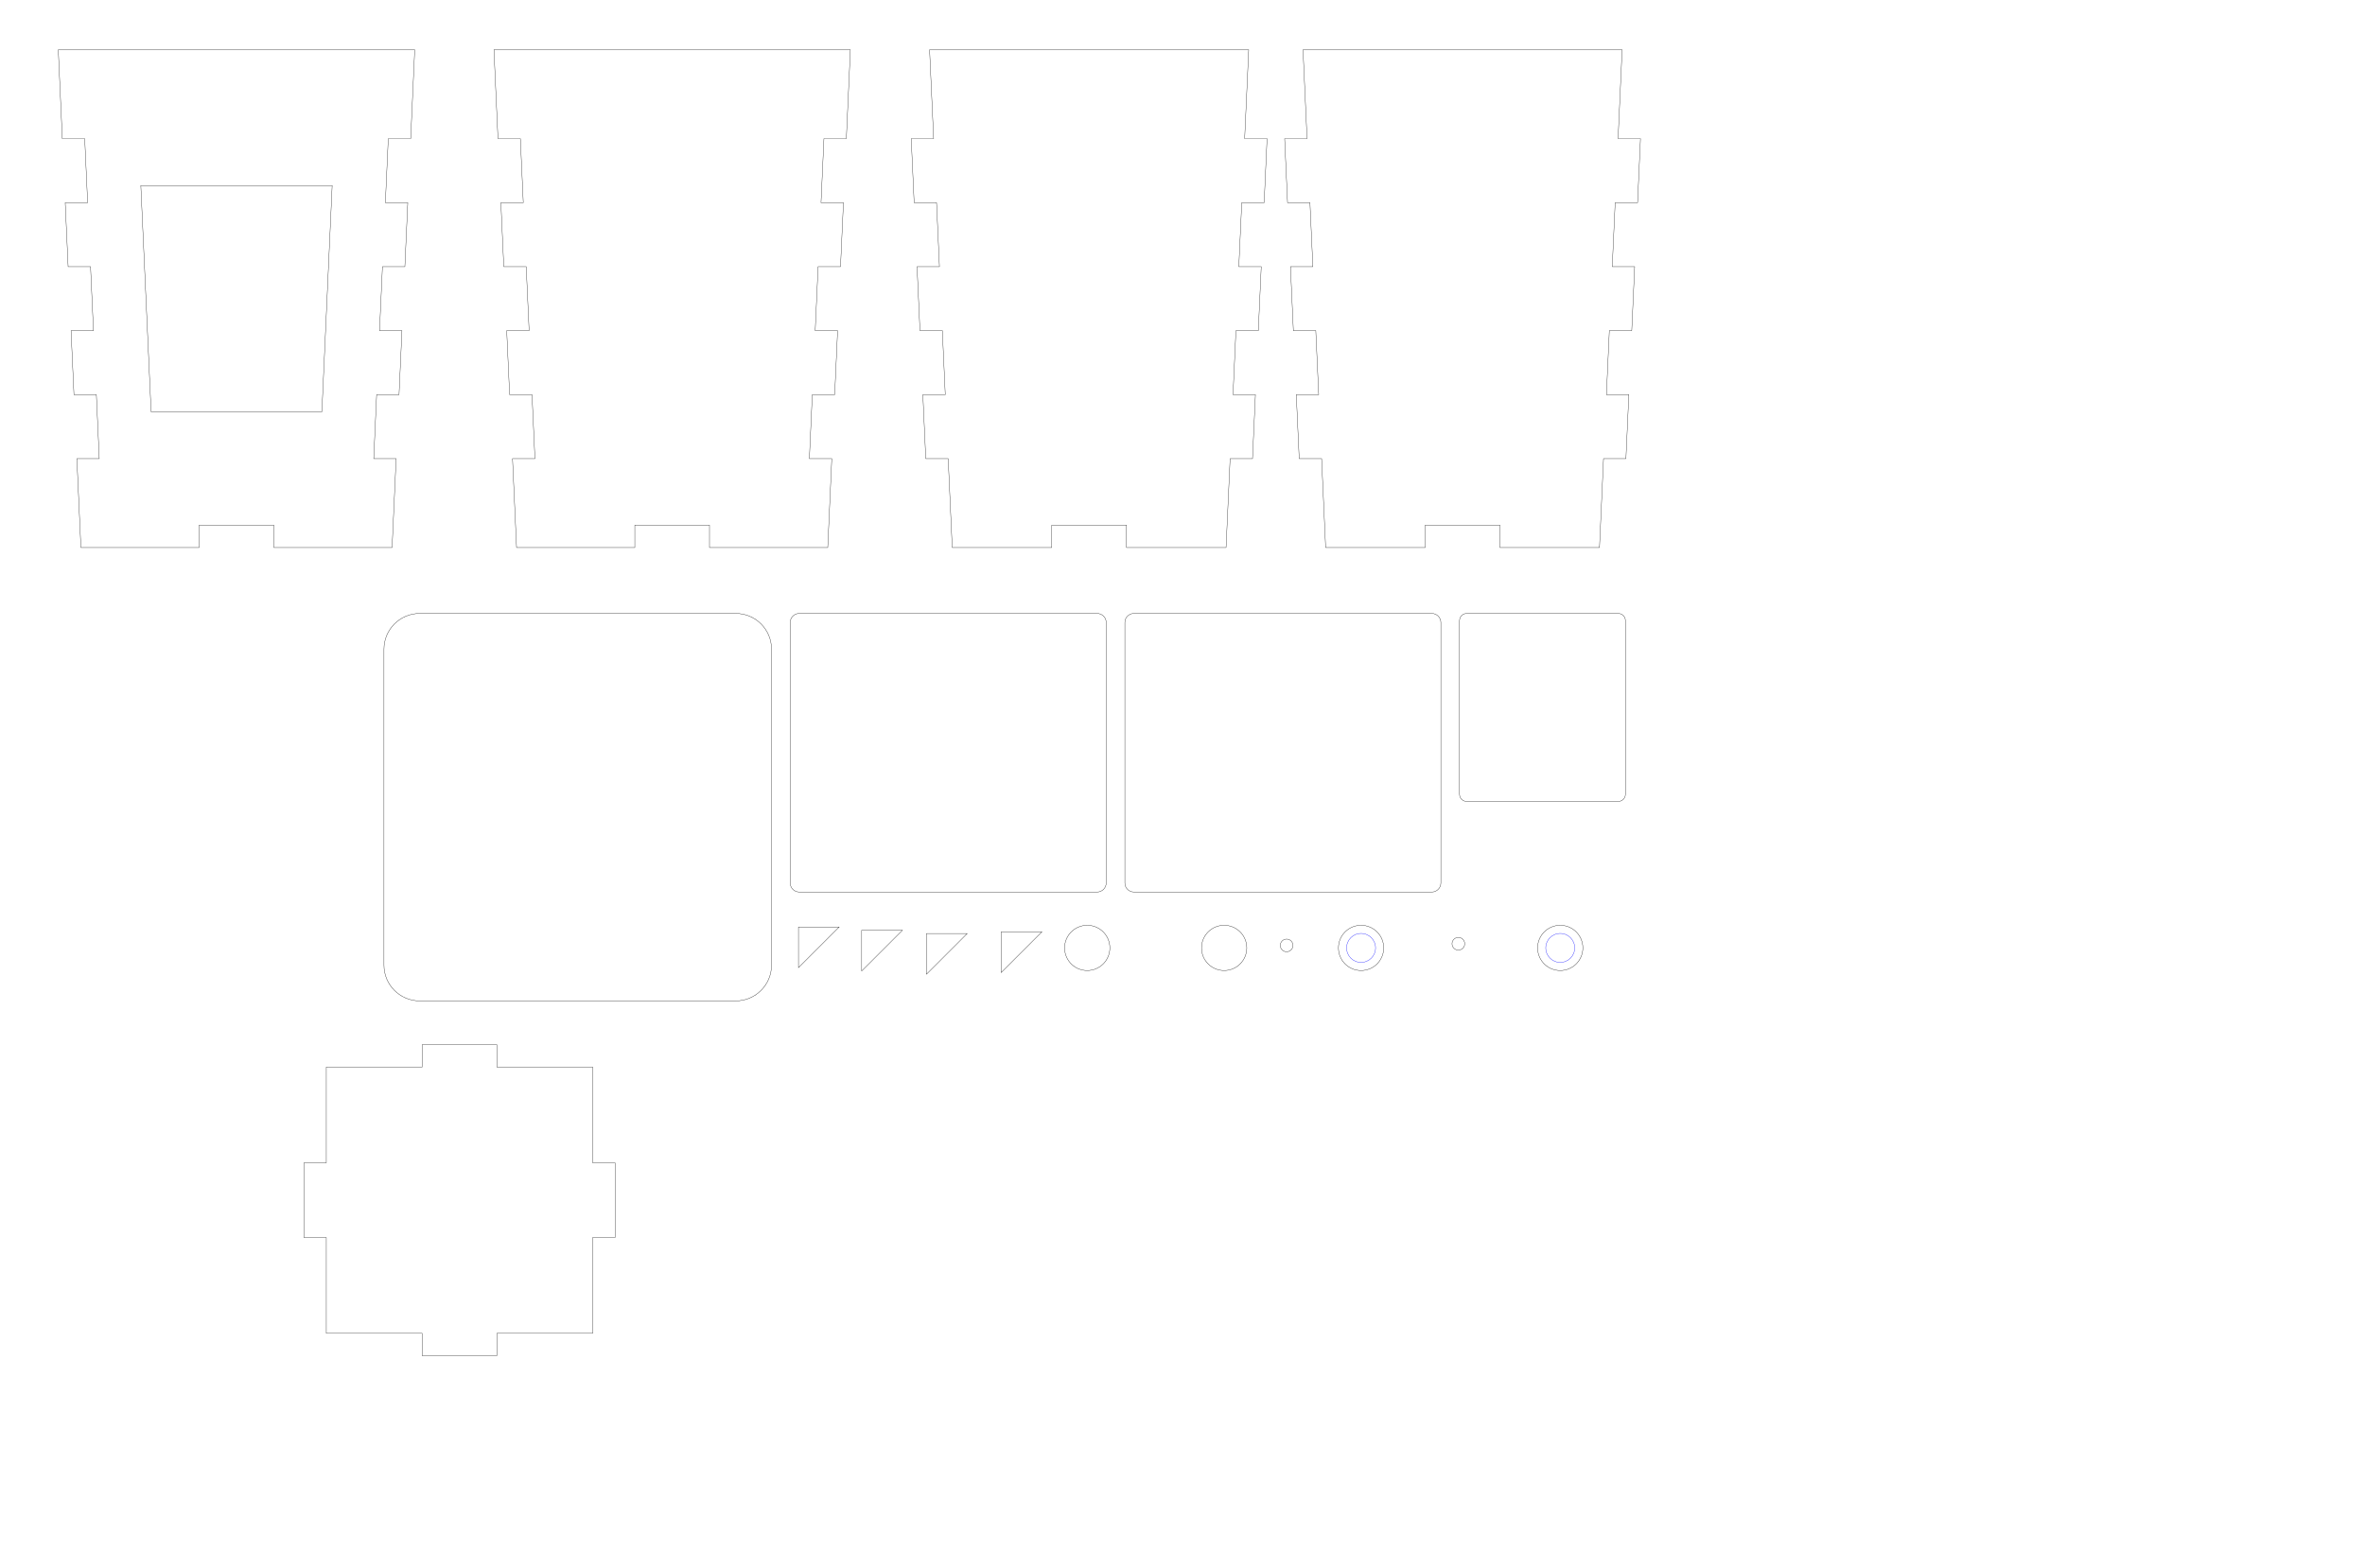
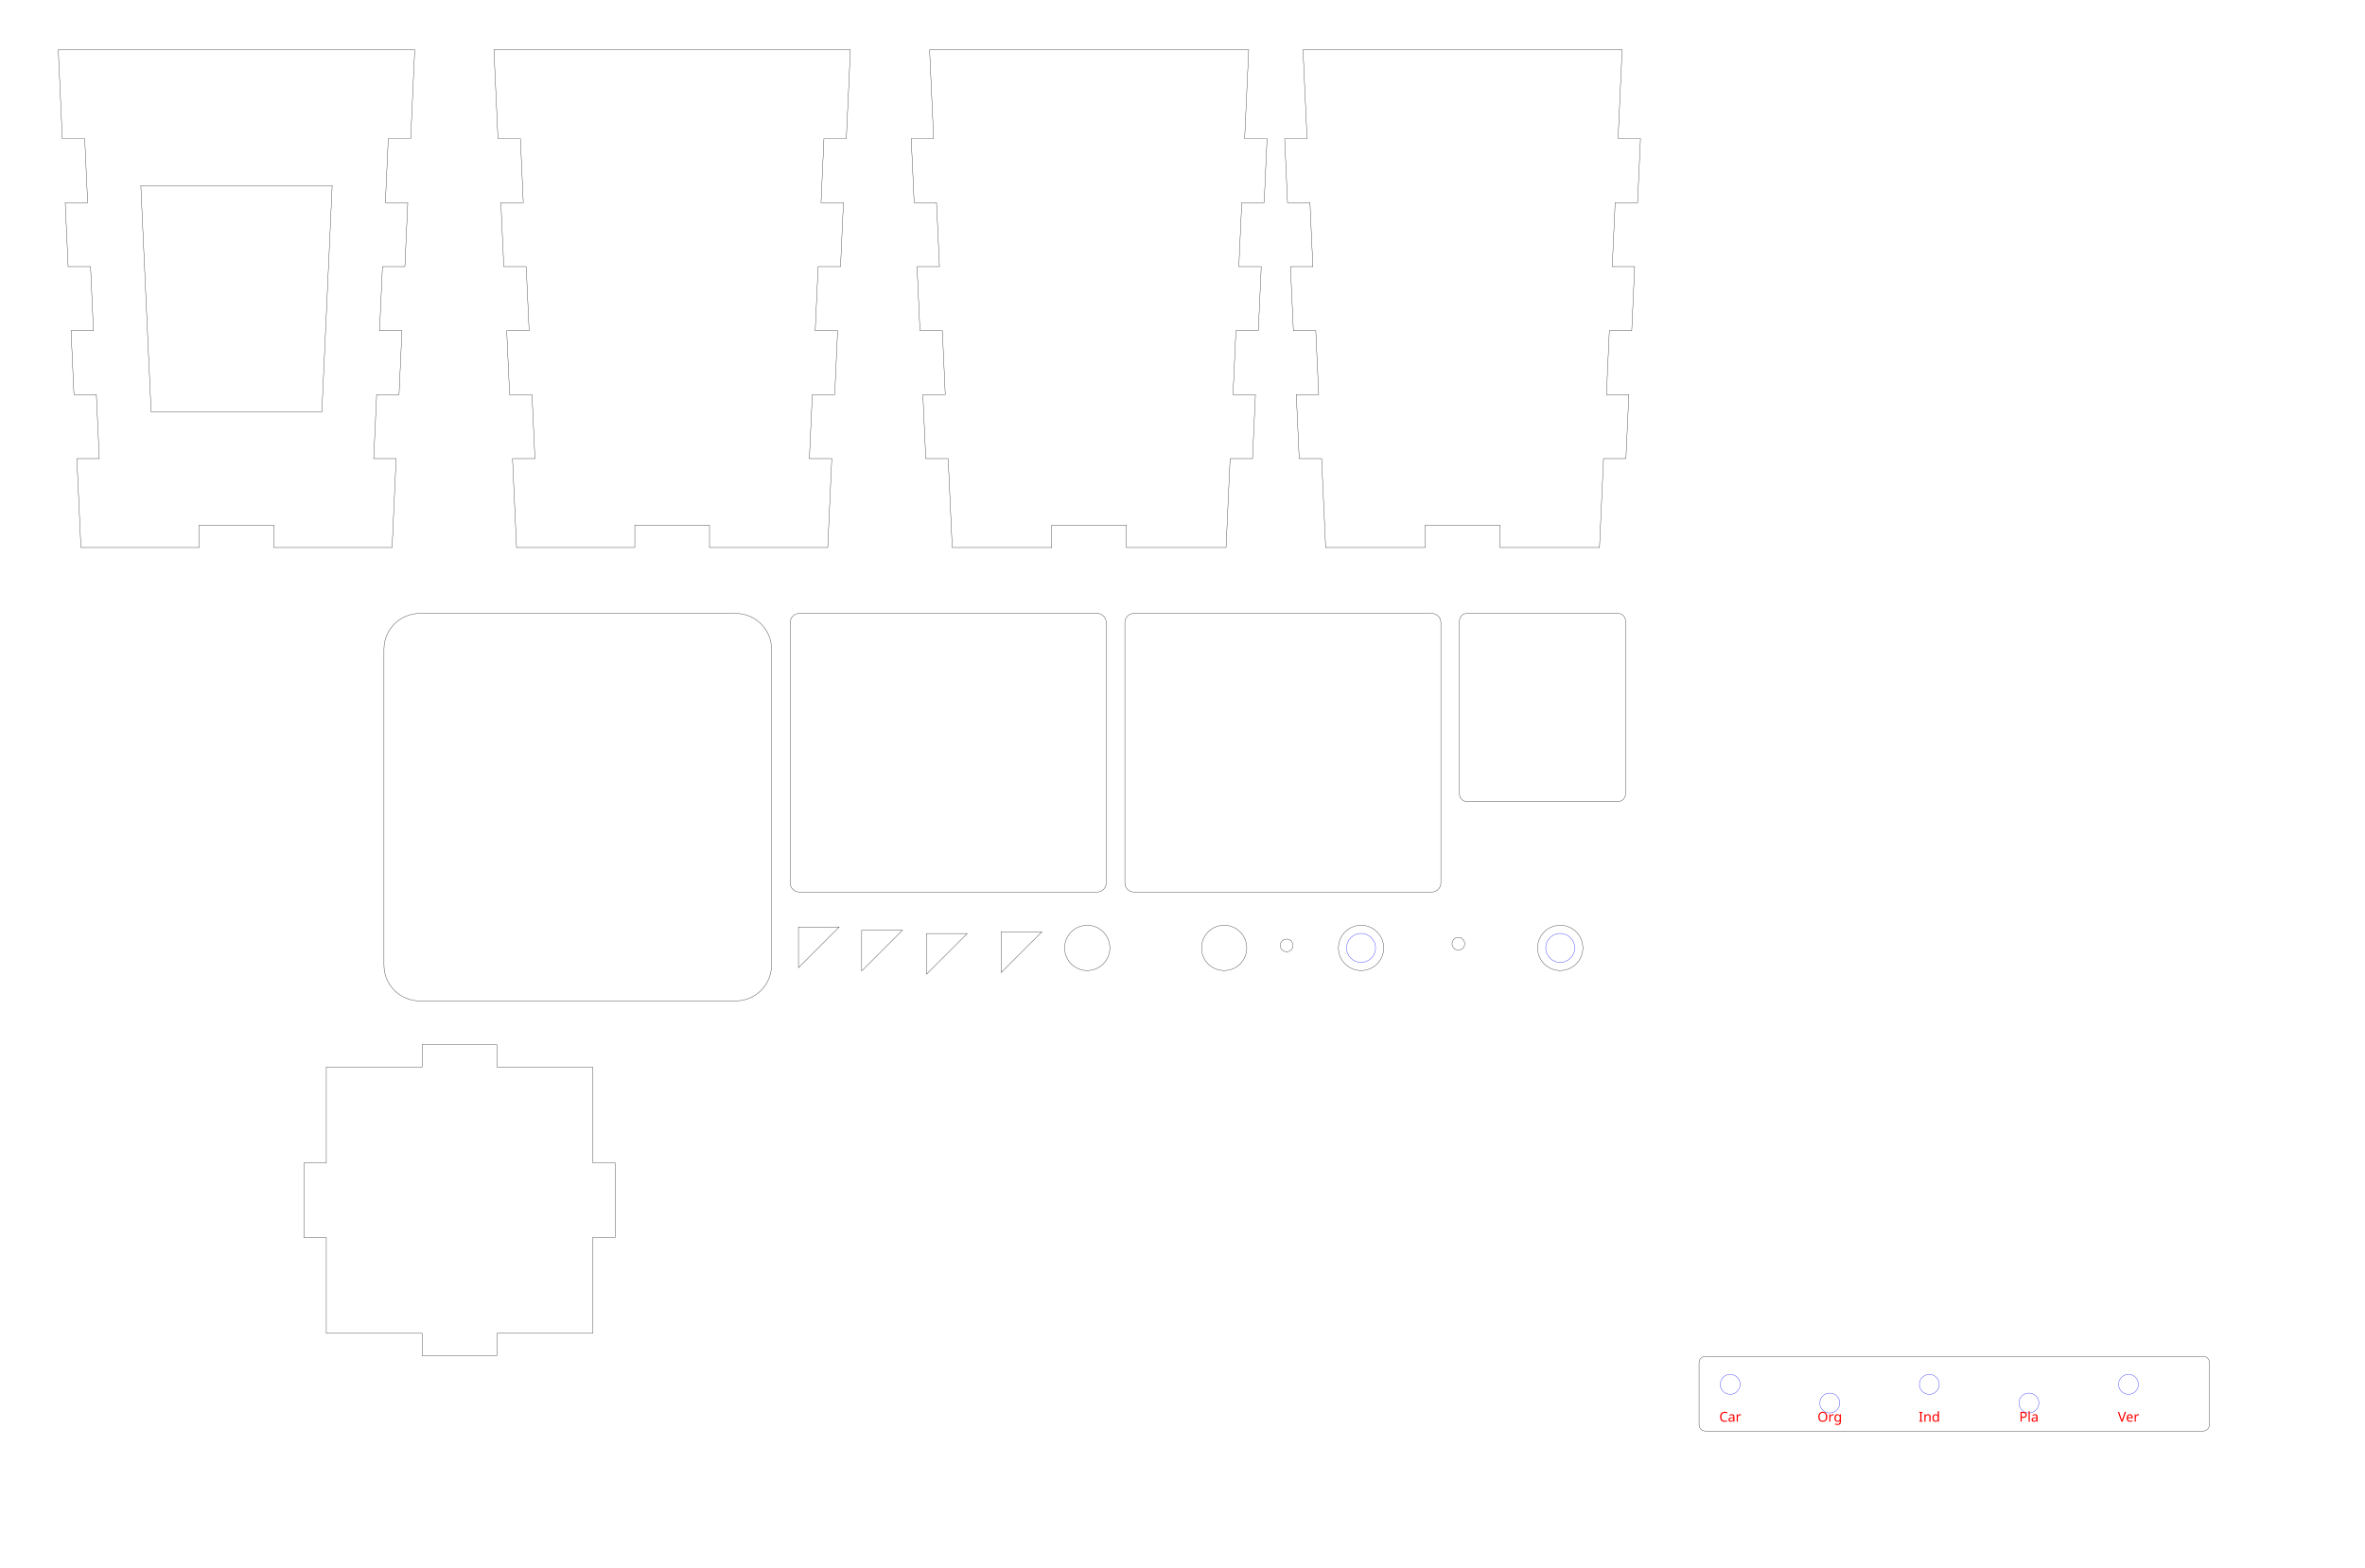
<svg xmlns="http://www.w3.org/2000/svg" width="380mm" height="252mm" viewBox="0 0 380 252" version="1.1" id="svg10">
  <defs id="defs1">
    <style type="text/css" id="style1">
      .cut-out { fill: none; stroke: #000000; stroke-width: 0.05; stroke-linecap: square; stroke-linejoin: miter; }
      .cut-in  { fill: none; stroke: #0000ff; stroke-width: 0.05; stroke-linecap: square; stroke-linejoin: miter; }
      .engrave { fill: none; stroke: #ff0000; stroke-width: 0.12; stroke-linecap: round; stroke-linejoin: round; }
    </style>
  </defs>
  <g id="front" transform="translate(13,8)">
    <path id="front-outer" class="cut-out" d="M0,80 L19,80 L19,76.4 L31,76.4 L31,80 L50,80 L50.182,76.004 L50.649,65.717 L47.049,65.717 L47.517,55.43 L51.117,55.43 L51.584,45.143 L47.984,45.143 L48.452,34.857 L52.052,34.857 L52.52,24.57 L48.92,24.57 L49.387,14.283 L52.987,14.283 L53.455,3.996 L53.636,0 L-3.636,0 L-3.455,3.996 L-2.987,14.283 L0.613,14.283 L1.08,24.57 L-2.52,24.57 L-2.052,34.857 L1.548,34.857 L2.016,45.143 L-1.584,45.143 L-1.117,55.43 L2.483,55.43 L2.951,65.717 L-0.649,65.717 L-0.182,76.004 Z" style="stroke:#000000;stroke-opacity:1" />
    <path id="front-vetrina" class="cut-in" d="M9.628,21.818 L40.372,21.818 L38.719,58.182 L11.281,58.182 Z" style="stroke:#000000;stroke-opacity:1" />
  </g>
  <g id="back" transform="translate(83,8)">
    <path class="cut-out" d="M0,80 L19,80 L19,76.4 L31,76.4 L31,80 L50,80 L50.182,76.004 L50.649,65.717 L47.049,65.717 L47.517,55.43 L51.117,55.43 L51.584,45.143 L47.984,45.143 L48.452,34.857 L52.052,34.857 L52.52,24.57 L48.92,24.57 L49.387,14.283 L52.987,14.283 L53.455,3.996 L53.636,0 L-3.636,0 L-3.455,3.996 L-2.987,14.283 L0.613,14.283 L1.08,24.57 L-2.52,24.57 L-2.052,34.857 L1.548,34.857 L2.016,45.143 L-1.584,45.143 L-1.117,55.43 L2.483,55.43 L2.951,65.717 L-0.649,65.717 L-0.182,76.004 Z" id="path5" />
  </g>
  <g id="side-a" transform="translate(153,8)">
    <path class="cut-out" d="M0,80 L16,80 L16,76.4 L28,76.4 L28,80 L44,80 L44.182,76.004 L44.649,65.717 L48.249,65.717 L48.717,55.43 L45.117,55.43 L45.584,45.143 L49.184,45.143 L49.652,34.857 L46.052,34.857 L46.52,24.57 L50.12,24.57 L50.587,14.283 L46.987,14.283 L47.455,3.996 L47.636,0 L-3.636,0 L-3.455,3.996 L-2.987,14.283 L-6.587,14.283 L-6.12,24.57 L-2.52,24.57 L-2.052,34.857 L-5.652,34.857 L-5.184,45.143 L-1.584,45.143 L-1.117,55.43 L-4.717,55.43 L-4.249,65.717 L-0.649,65.717 L-0.182,76.004 Z" id="path6" />
  </g>
  <g id="side-b" transform="translate(213,8)">
    <path class="cut-out" d="M0,80 L16,80 L16,76.4 L28,76.4 L28,80 L44,80 L44.182,76.004 L44.649,65.717 L48.249,65.717 L48.717,55.43 L45.117,55.43 L45.584,45.143 L49.184,45.143 L49.652,34.857 L46.052,34.857 L46.52,24.57 L50.12,24.57 L50.587,14.283 L46.987,14.283 L47.455,3.996 L47.636,0 L-3.636,0 L-3.455,3.996 L-2.987,14.283 L-6.587,14.283 L-6.12,24.57 L-2.52,24.57 L-2.052,34.857 L-5.652,34.857 L-5.184,45.143 L-1.584,45.143 L-1.117,55.43 L-4.717,55.43 L-4.249,65.717 L-0.649,65.717 L-0.182,76.004 Z" id="path7" />
  </g>
  <g id="lid" transform="translate(61.69434,98.59591)">
    <g id="lid-main">
      <rect id="lid-main-plate" class="cut-out" x="0" y="0" width="62.273" height="62.273" rx="5.749" ry="5.749" style="fill:none;stroke:#000000;stroke-width:0.05;stroke-linecap:square;stroke-linejoin:miter" />
    </g>
    <g id="lid-inserts">
      <rect id="lid-insert-under" class="cut-out" x="65.273" y="0" width="50.773" height="44.773" rx="1.454" ry="1.454" style="fill:none;stroke:#000000;stroke-width:0.05;stroke-linecap:square;stroke-linejoin:miter" />
      <rect id="lid-insert-top" class="cut-out" x="119.045" y="0" width="50.773" height="44.773" rx="1.454" ry="1.454" style="fill:none;stroke:#000000;stroke-width:0.05;stroke-linecap:square;stroke-linejoin:miter" />
    </g>
    <g id="lid-cap">
      <rect id="lid-cap-plate" class="cut-out" x="172.818" y="0" width="26.656" height="30.222" rx="1.164" ry="1.164" style="fill:none;stroke:#000000;stroke-width:0.05;stroke-linecap:square;stroke-linejoin:miter" />
    </g>
    <g id="lid-braces">
      <path id="lid-brace-1" class="cut-out" d="m 76.758,50.919 6.545,0 -6.545,6.545 z" style="fill:none;stroke:#000000;stroke-width:0.05;stroke-linecap:square;stroke-linejoin:miter" />
      <path id="lid-brace-2" class="cut-out" d="m 66.602,50.386 6.545,0 -6.545,6.545 z" style="fill:none;stroke:#000000;stroke-width:0.05;stroke-linecap:square;stroke-linejoin:miter" />
      <path id="lid-brace-3" class="cut-out" d="m 87.169,51.441 6.545,0 -6.545,6.545 z" style="fill:none;stroke:#000000;stroke-width:0.05;stroke-linecap:square;stroke-linejoin:miter" />
      <path id="lid-brace-4" class="cut-out" d="m 99.169,51.174 6.545,0 -6.545,6.545 z" style="fill:none;stroke:#000000;stroke-width:0.05;stroke-linecap:square;stroke-linejoin:miter" />
    </g>
  </g>
  <g id="wheels" transform="translate(169.6925,145.3521)">
    <g id="wheels-layer-1-base">
      <circle id="wheel-1-base" class="cut-out" cx="5" cy="7" r="3.636" style="fill:none;stroke:#000000;stroke-width:0.05;stroke-linecap:square;stroke-linejoin:miter" />
      <circle id="wheel-2-base" class="cut-out" cx="27" cy="7" r="3.636" style="fill:none;stroke:#000000;stroke-width:0.05;stroke-linecap:square;stroke-linejoin:miter" />
    </g>
    <g id="wheels-layer-2-deco">
      <g id="wheel-1-ring" transform="translate(49,7)">
        <circle class="cut-out" cx="0" cy="0" r="3.636" id="circle35" style="fill:none;stroke:#000000;stroke-width:0.05;stroke-linecap:square;stroke-linejoin:miter" />
        <circle class="cut-in" cx="0" cy="0" r="2.327" id="circle37" style="fill:none;stroke:#0000ff;stroke-width:0.05;stroke-linecap:square;stroke-linejoin:miter" />
      </g>
      <circle id="wheel-1-hub" class="cut-out" cx="37.038" cy="6.6" r="1.018" style="fill:none;stroke:#000000;stroke-width:0.05;stroke-linecap:square;stroke-linejoin:miter" />
      <g id="wheel-2-ring" transform="translate(81,7)">
        <circle class="cut-out" cx="0" cy="0" r="3.636" id="circle41" style="fill:none;stroke:#000000;stroke-width:0.05;stroke-linecap:square;stroke-linejoin:miter" />
        <circle class="cut-in" cx="0" cy="0" r="2.327" id="circle43" style="fill:none;stroke:#0000ff;stroke-width:0.05;stroke-linecap:square;stroke-linejoin:miter" />
      </g>
      <circle id="wheel-2-hub" class="cut-out" cx="64.633" cy="6.333" r="1.018" style="fill:none;stroke:#000000;stroke-width:0.05;stroke-linecap:square;stroke-linejoin:miter" />
    </g>
  </g>
  <path id="base-outer-2-8" style="fill:none;stroke:#000000;stroke-width:0.05;stroke-linecap:square;stroke-linejoin:miter" transform="translate(52.43158,171.5)" d="M 0,0 L 15.4,0 L 15.4,-3.6 L 27.4,-3.6 L 27.4,0 L 42.8,0 L 42.8,15.4 L 46.4,15.4 L 46.4,27.4 L 42.8,27.4 L 42.8,42.8 L 27.4,42.8 L 27.4,46.4 L 15.4,46.4 L 15.4,42.8 L 0,42.8 L 0,27.4 L -3.6,27.4 L -3.6,15.4 L 0,15.4 Z" />
+   <g id="led-bar" transform="translate(273,218)">
+     <rect class="cut-out" x="0" y="0" width="82" height="12" rx="1" ry="1" style="fill:none;stroke:#000000;stroke-width:0.05;stroke-linecap:square;stroke-linejoin:miter" />
+     <circle class="cut-in" cx="5" cy="4.5" r="1.6" style="fill:none;stroke:#0000ff;stroke-width:0.05" />
+     <circle class="cut-in" cx="21" cy="7.5" r="1.6" style="fill:none;stroke:#0000ff;stroke-width:0.05" />
+     <circle class="cut-in" cx="37" cy="4.5" r="1.6" style="fill:none;stroke:#0000ff;stroke-width:0.05" />
+     <circle class="cut-in" cx="53" cy="7.5" r="1.6" style="fill:none;stroke:#0000ff;stroke-width:0.05" />
+     <circle class="cut-in" cx="69" cy="4.5" r="1.6" style="fill:none;stroke:#0000ff;stroke-width:0.05" />
+     <text x="5" y="10.5" text-anchor="middle" style="font-size:2.2px;fill:#ff0000;font-family:sans-serif">Car</text>
+     <text x="21" y="10.5" text-anchor="middle" style="font-size:2.2px;fill:#ff0000;font-family:sans-serif">Org</text>
+     <text x="37" y="10.5" text-anchor="middle" style="font-size:2.2px;fill:#ff0000;font-family:sans-serif">Ind</text>
+     <text x="53" y="10.5" text-anchor="middle" style="font-size:2.2px;fill:#ff0000;font-family:sans-serif">Pla</text>
+     <text x="69" y="10.5" text-anchor="middle" style="font-size:2.2px;fill:#ff0000;font-family:sans-serif">Ver</text>
+   </g>
</svg>
